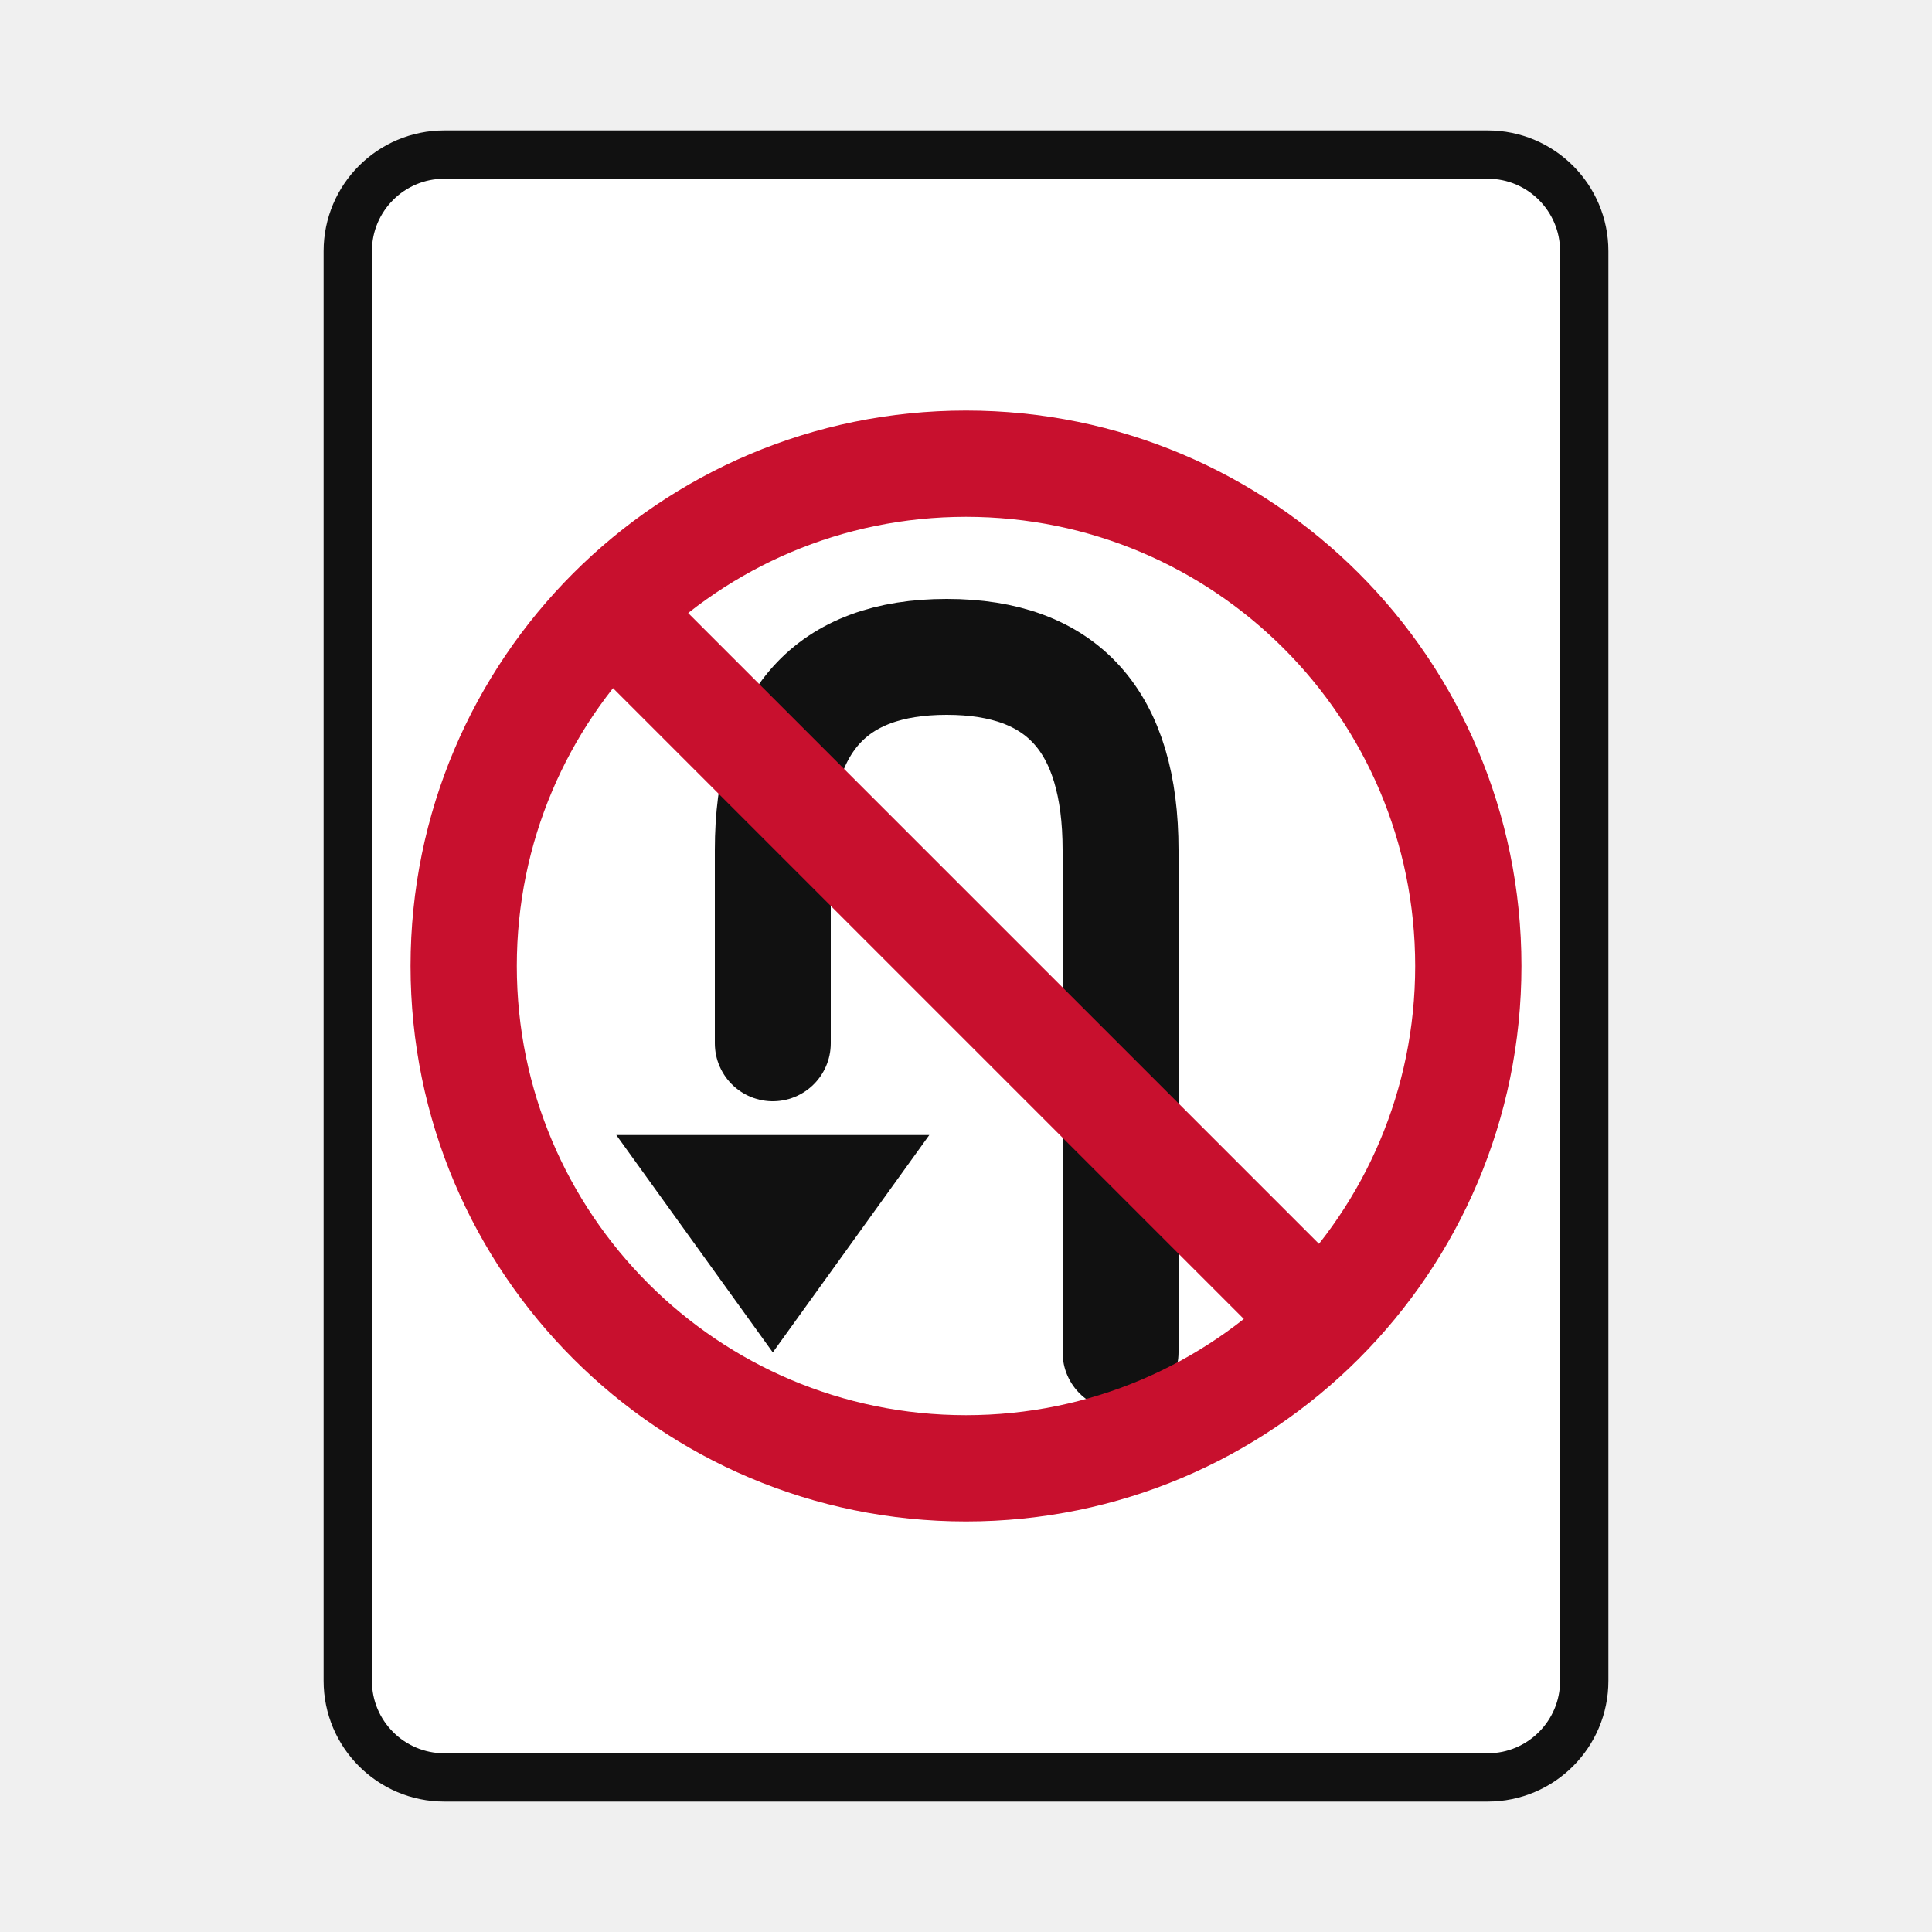
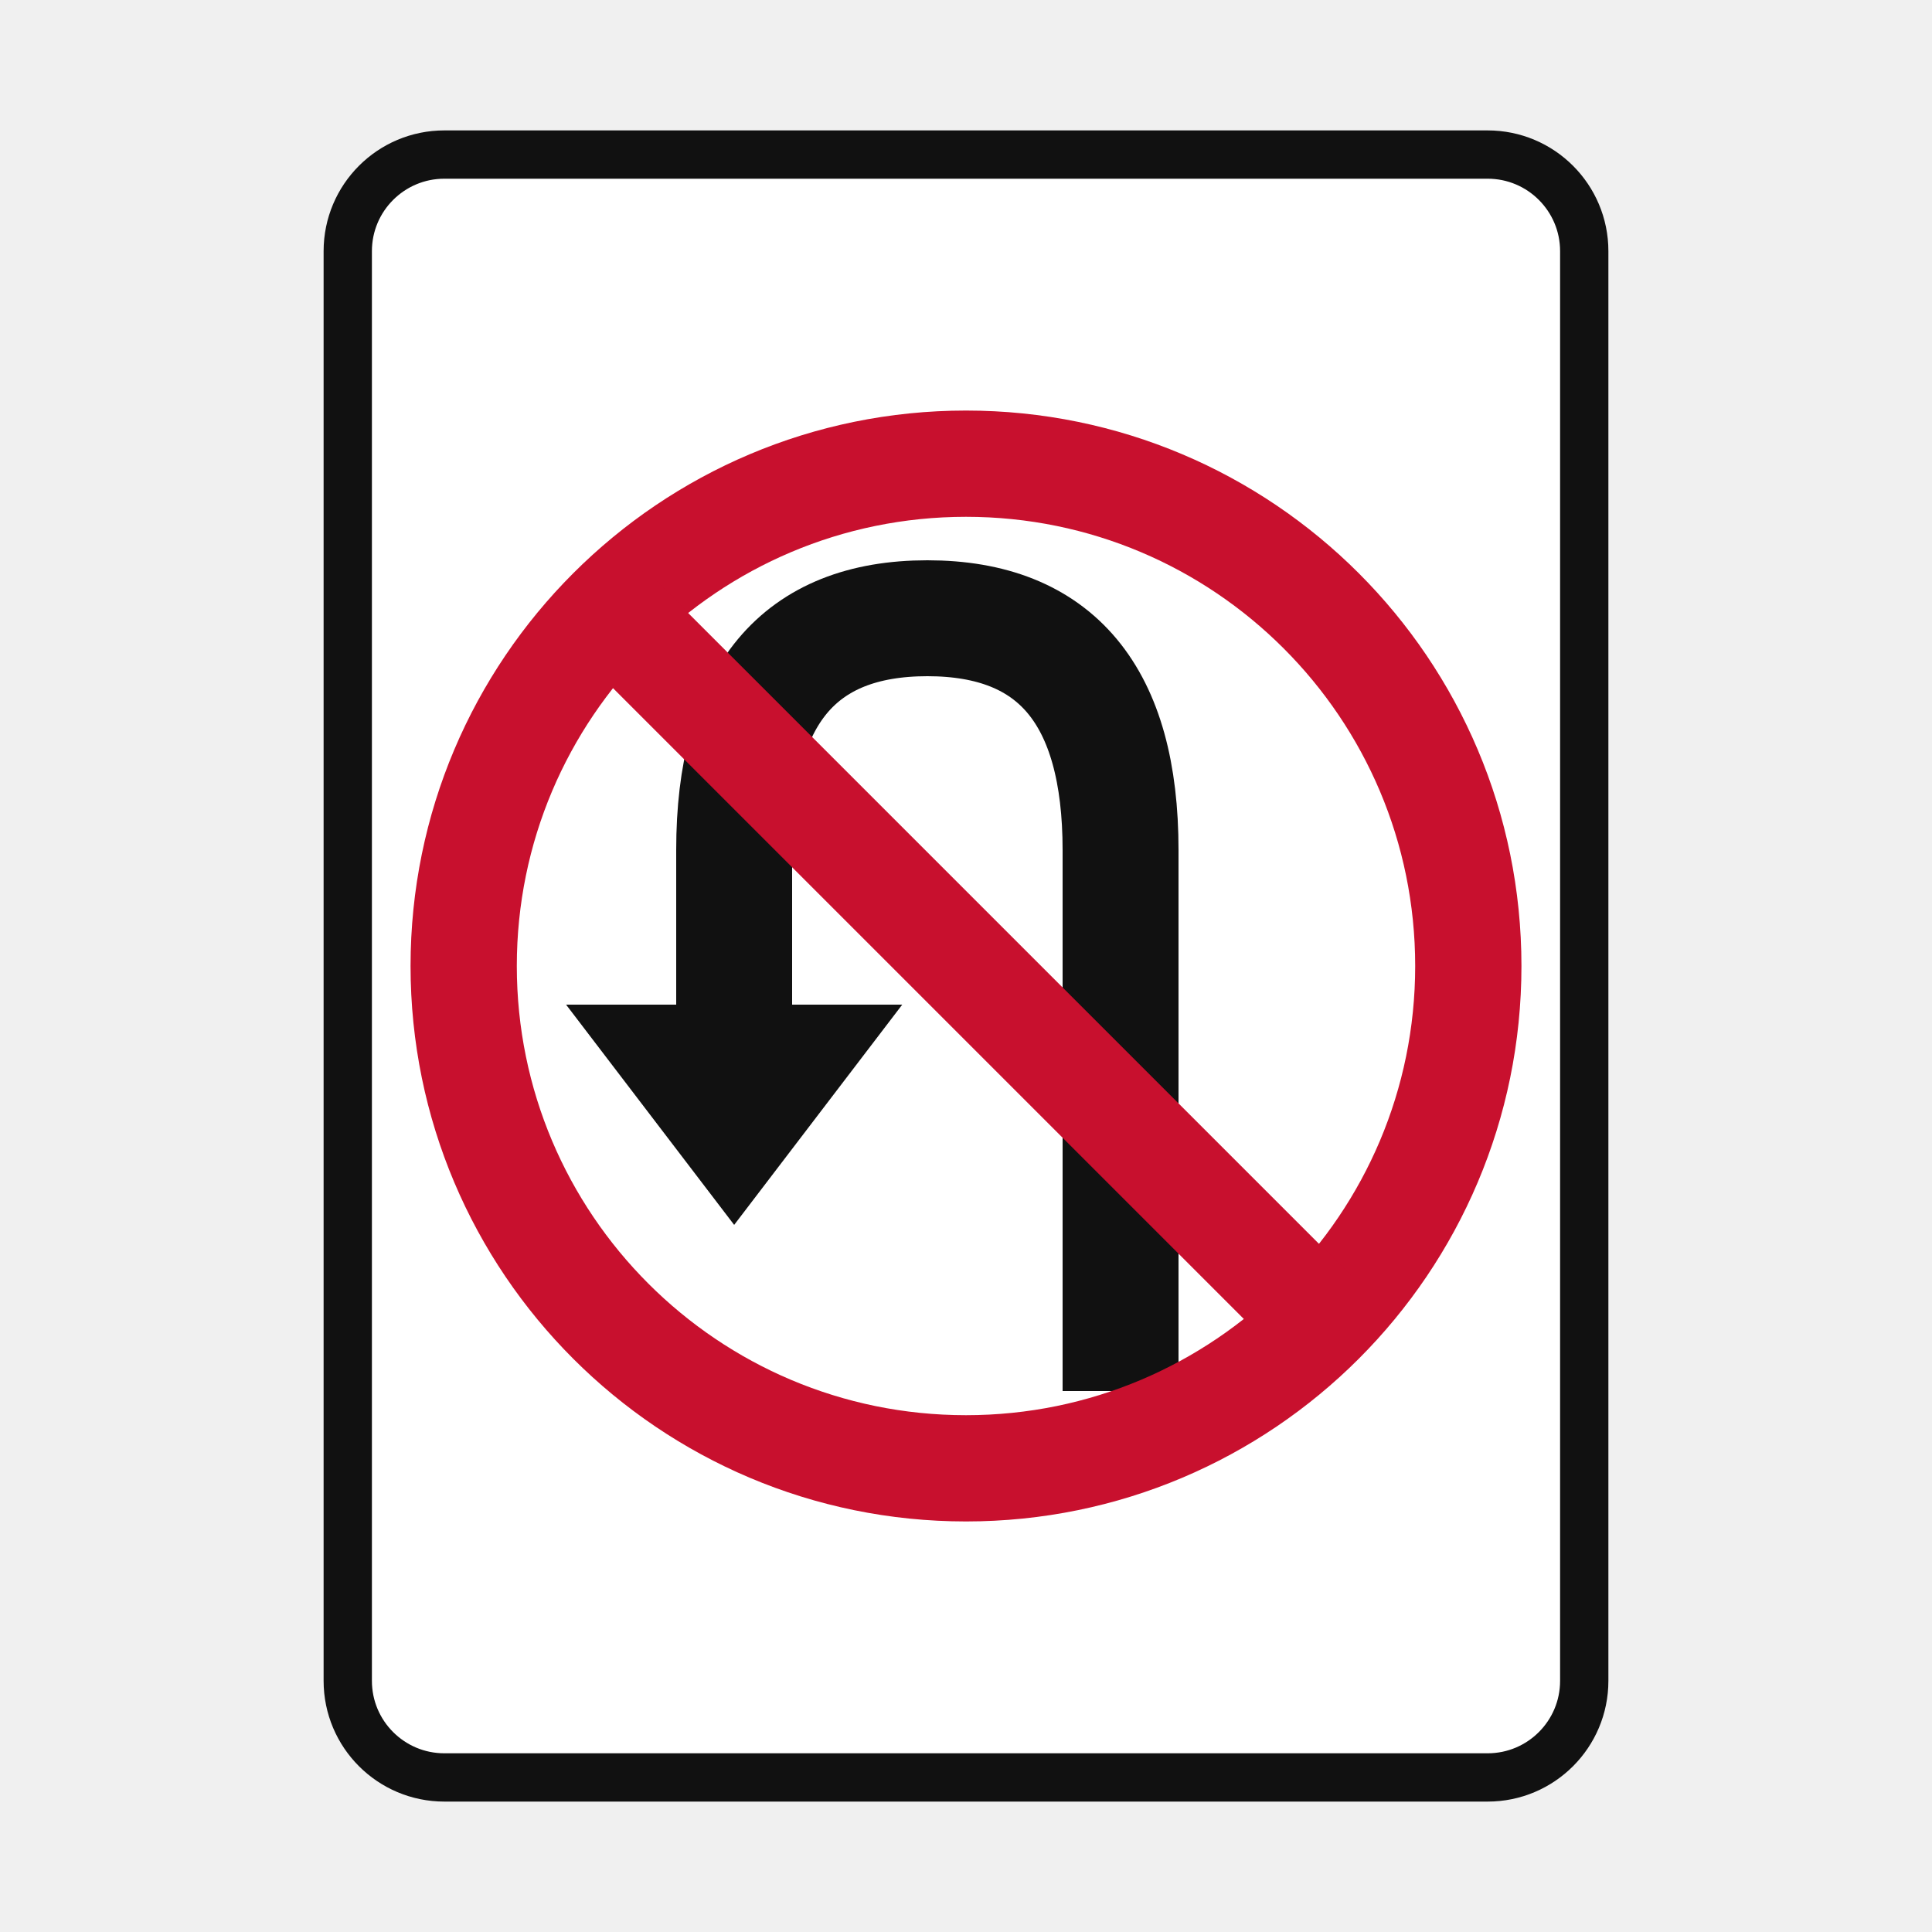
<svg xmlns="http://www.w3.org/2000/svg" viewBox="0 0 100 100">
  <rect x="18" y="8" width="64" height="84" rx="5" fill="#FFFFFF" stroke="#111111" stroke-width="2.5" />
-   <path d="M58 70V44Q58 34 49 34Q40 34 40 44V54" fill="none" stroke="#111111" stroke-width="6" stroke-linecap="round" stroke-linejoin="round" />
-   <path d="M0 -9L8.1 2.25H-8.1Z" transform="translate(40 61) rotate(180)" fill="#111111" />
+   <path d="M58 72V44Q58 32 48 32Q38 32 38 44V52" fill="none" stroke="#111111" stroke-width="6" stroke-linejoin="round" />
+   <path d="M38.00 63.40L29.30 52.00L46.70 52.00Z" fill="#111111" />
  <circle cx="50" cy="50" r="26" fill="none" stroke="#C8102E" stroke-width="5.5" />
  <path d="M32 32L68 68" fill="none" stroke="#C8102E" stroke-width="5.5" stroke-linecap="round" stroke-linejoin="round" />
</svg>
